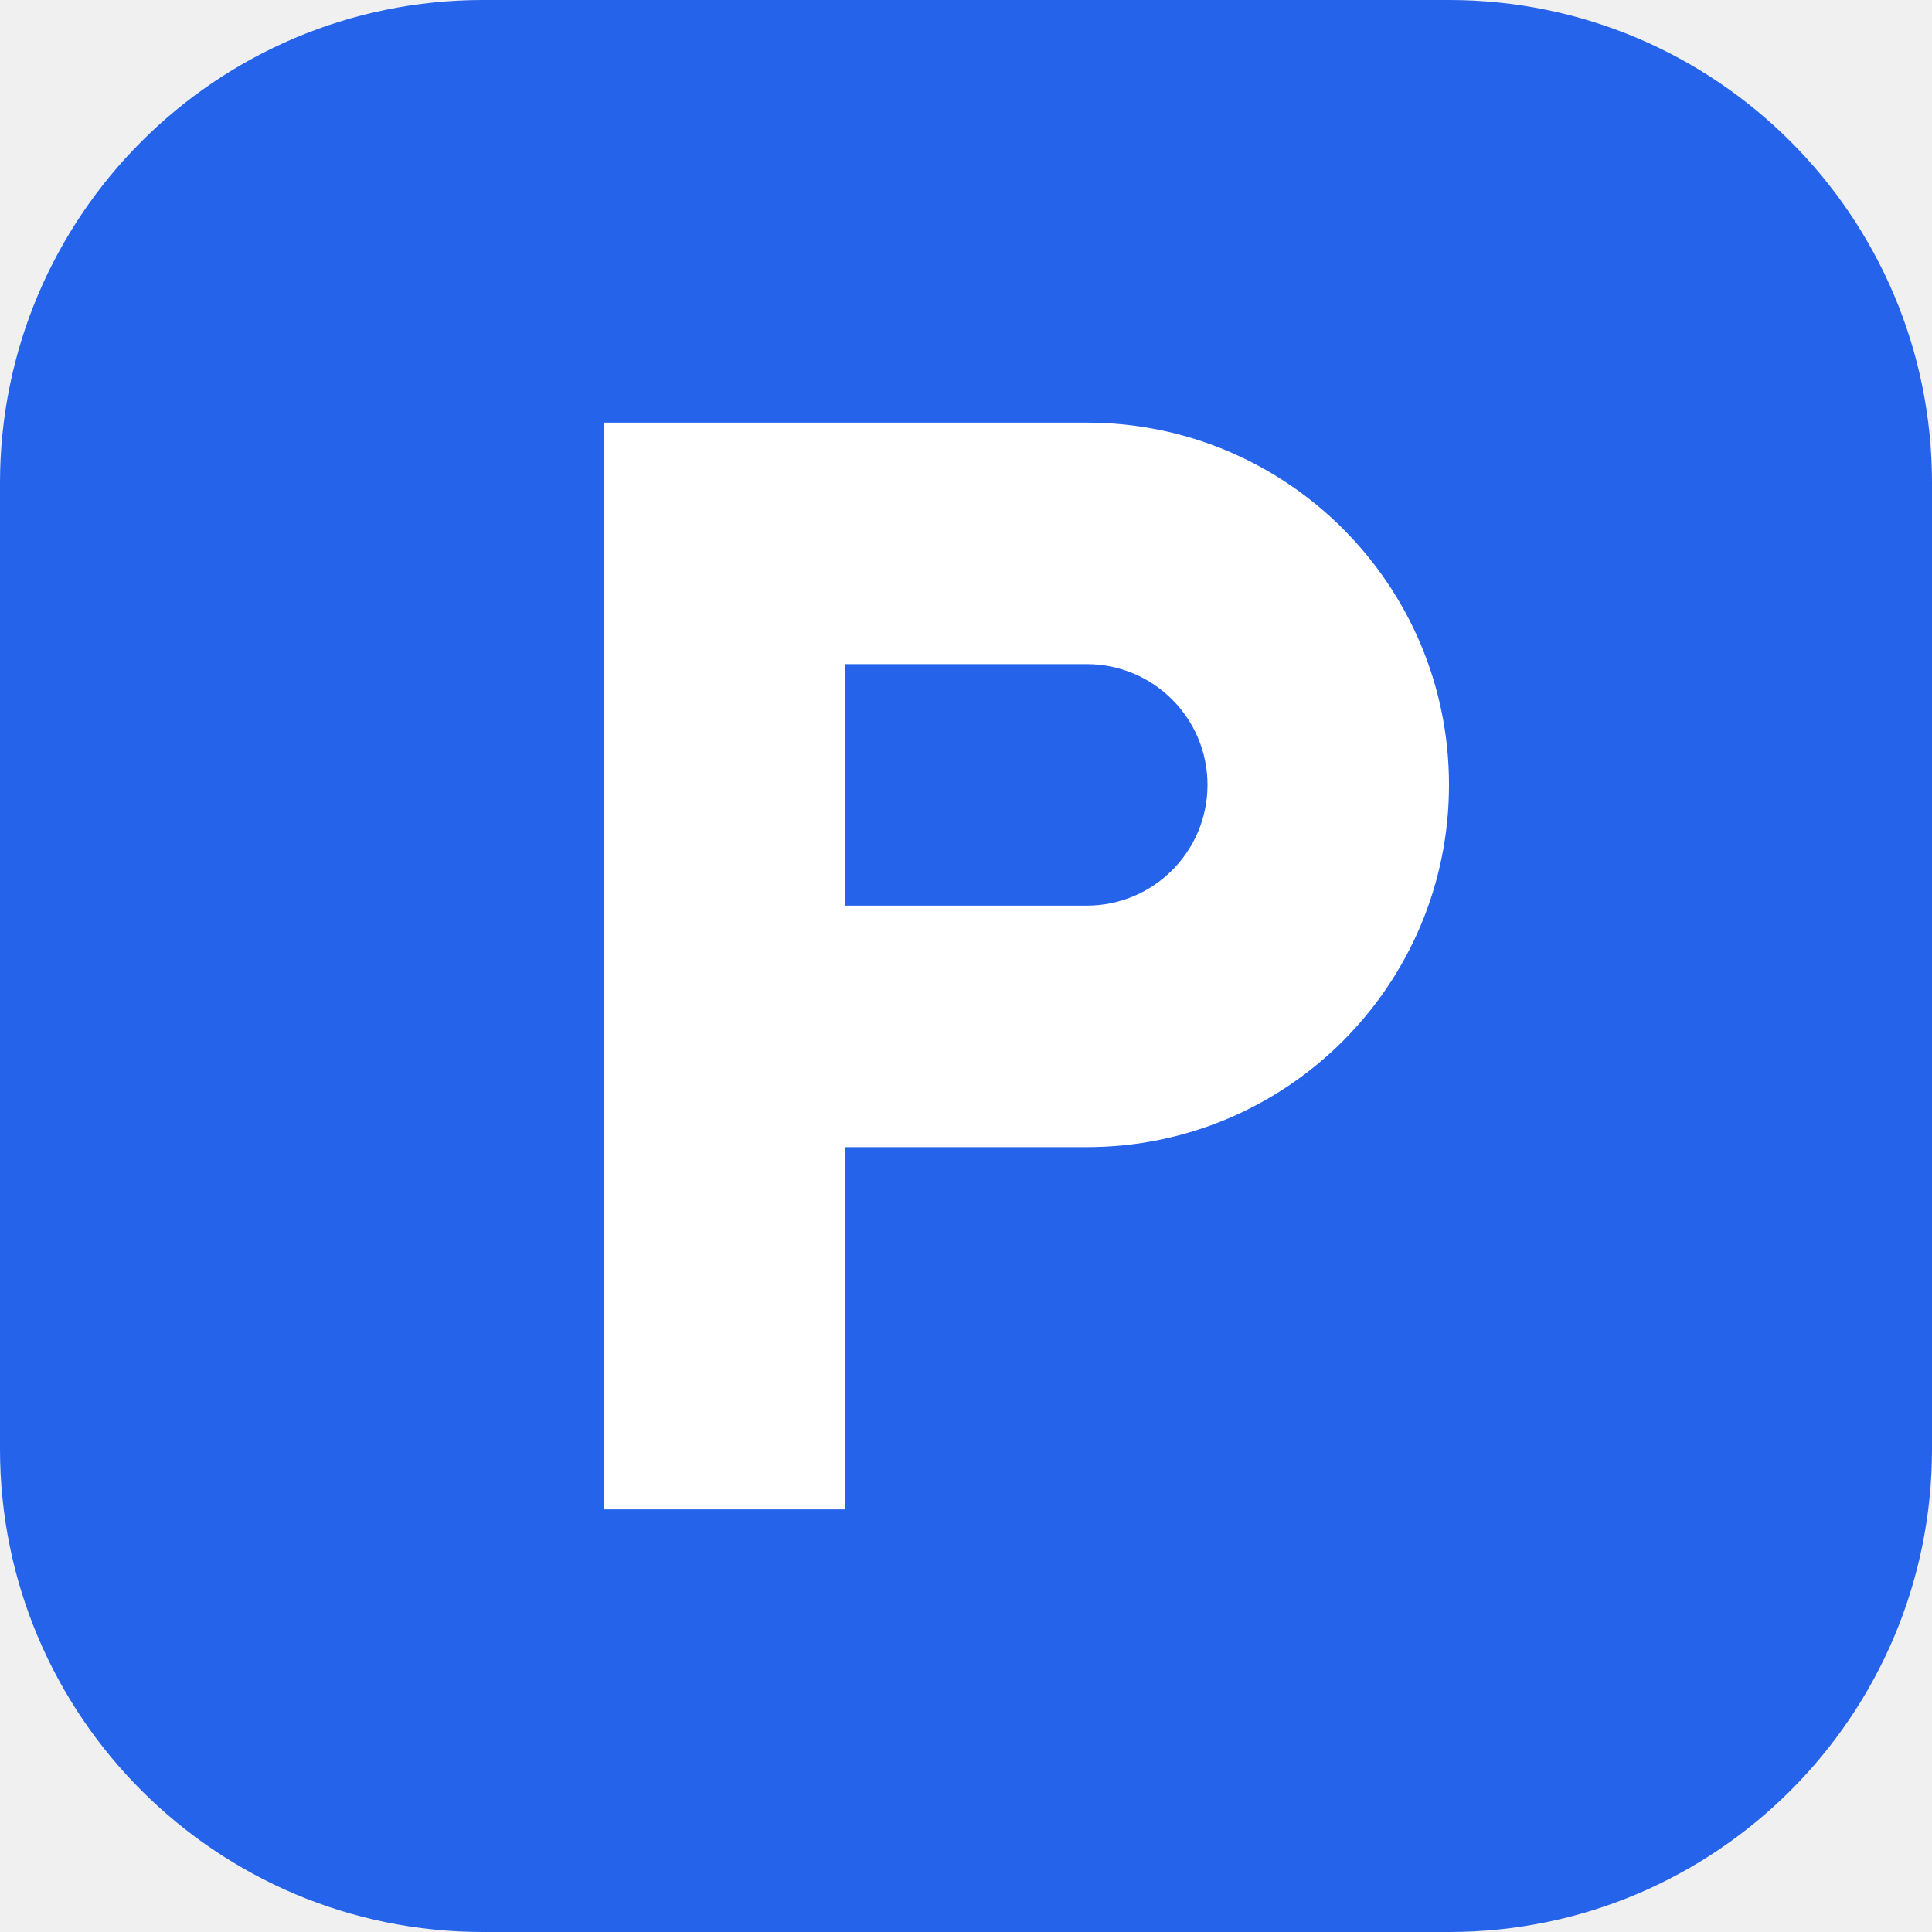
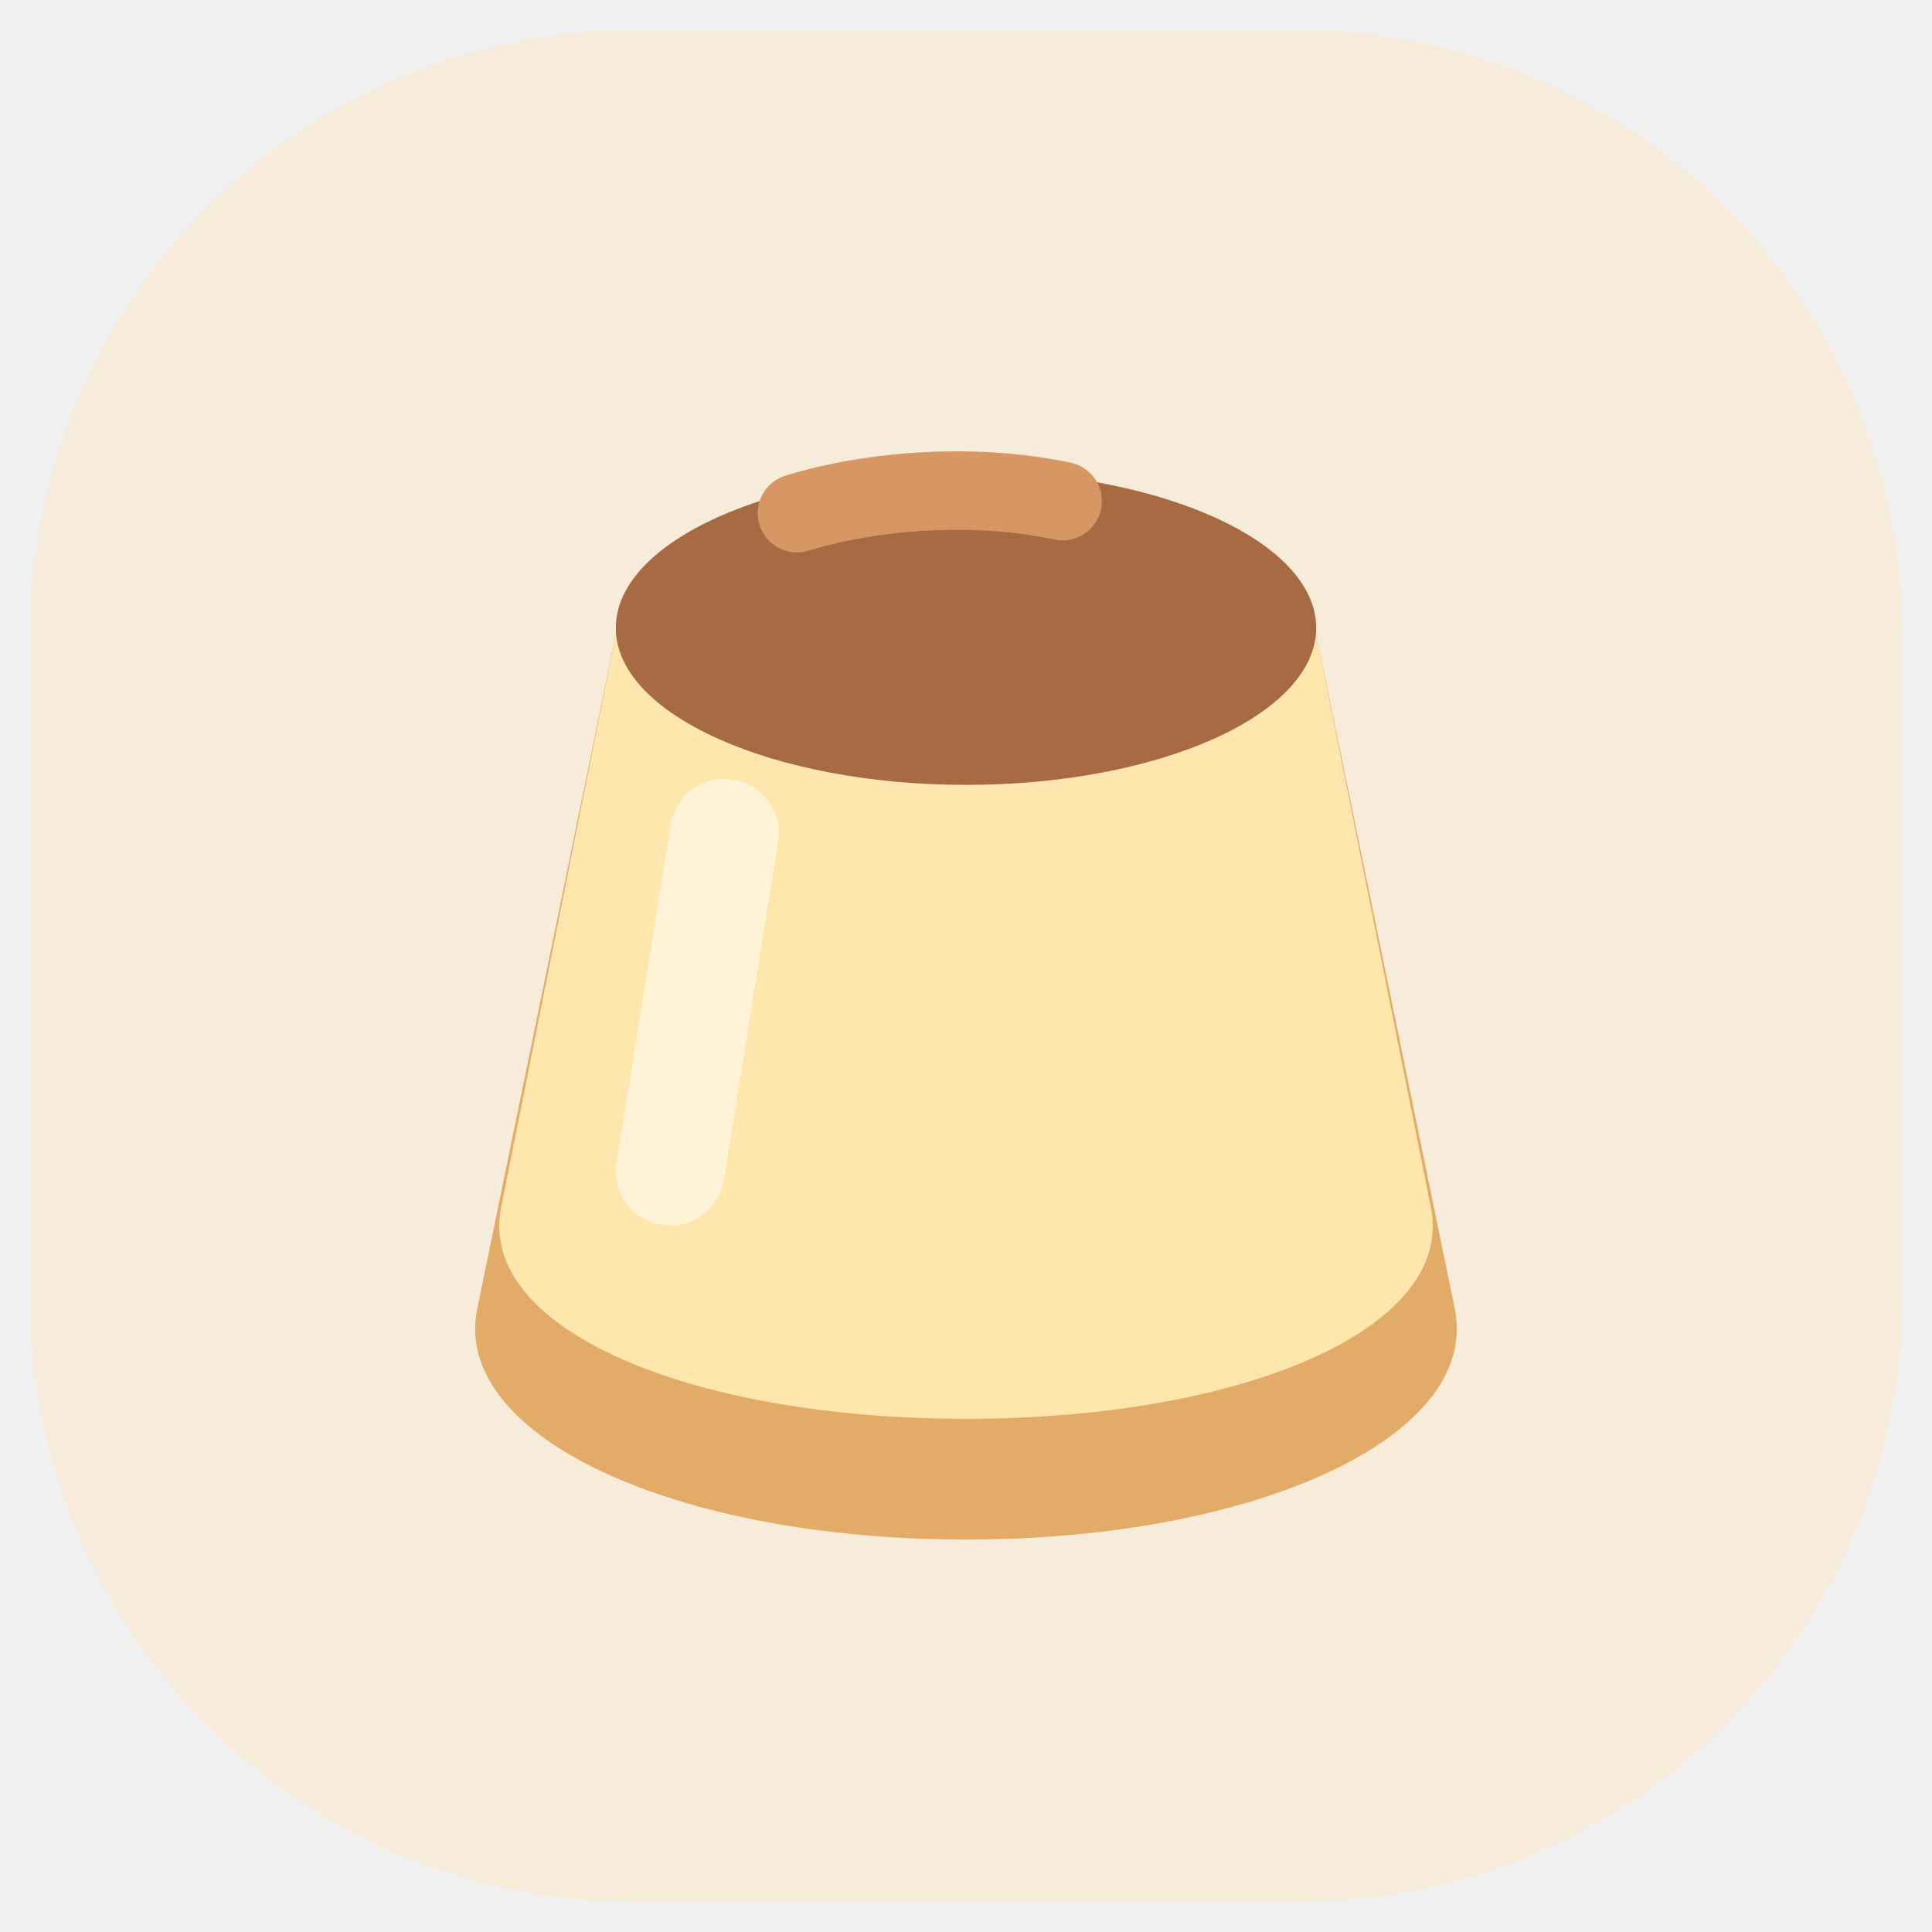
- <svg xmlns="http://www.w3.org/2000/svg" viewBox="0 0 32 32">
-   <rect width="32" height="32" rx="8" fill="#2563eb" />
-   <path d="M10 25V7h8a6 6 0 0 1 0 12h-4v6zm4-10h4a2 2 0 0 0 0-4h-4z" fill="white" />
+ <svg xmlns="http://www.w3.org/2000/svg" width="30" height="30" viewBox="0 0 32 32" fill="none">
+   <rect x=".5" y=".5" width="31" height="31" rx="10" fill="#F7ECD9" />
+   <path d="M10.2 10.5C10.5 9 12.8 8 16 8s5.5 1 5.8 2.5l2.3 11.2c.4 2.1-3.3 3.8-8.1 3.8s-8.5-1.7-8.1-3.8l2.3-11.2Z" fill="#E3AB68" />
+   <path d="M10.2 10.5C10.5 12.2 21.5 12.2 21.8 10.5L23.7 20c.4 2-3.1 3.5-7.7 3.5s-8.1-1.5-7.7-3.5l1.9-9.5Z" fill="#FFE6AC" />
+   <ellipse cx="16" cy="10.4" rx="5.8" ry="2.6" fill="#A76A42" />
+   <path d="m12 13.8-.9 5.6" stroke="#FFF4D7" stroke-width="1.8" stroke-linecap="round" />
+   <path d="M13.2 8.5c1.3-.4 3-.5 4.4-.2" stroke="#D69765" stroke-width="1.3" stroke-linecap="round" />
</svg>
